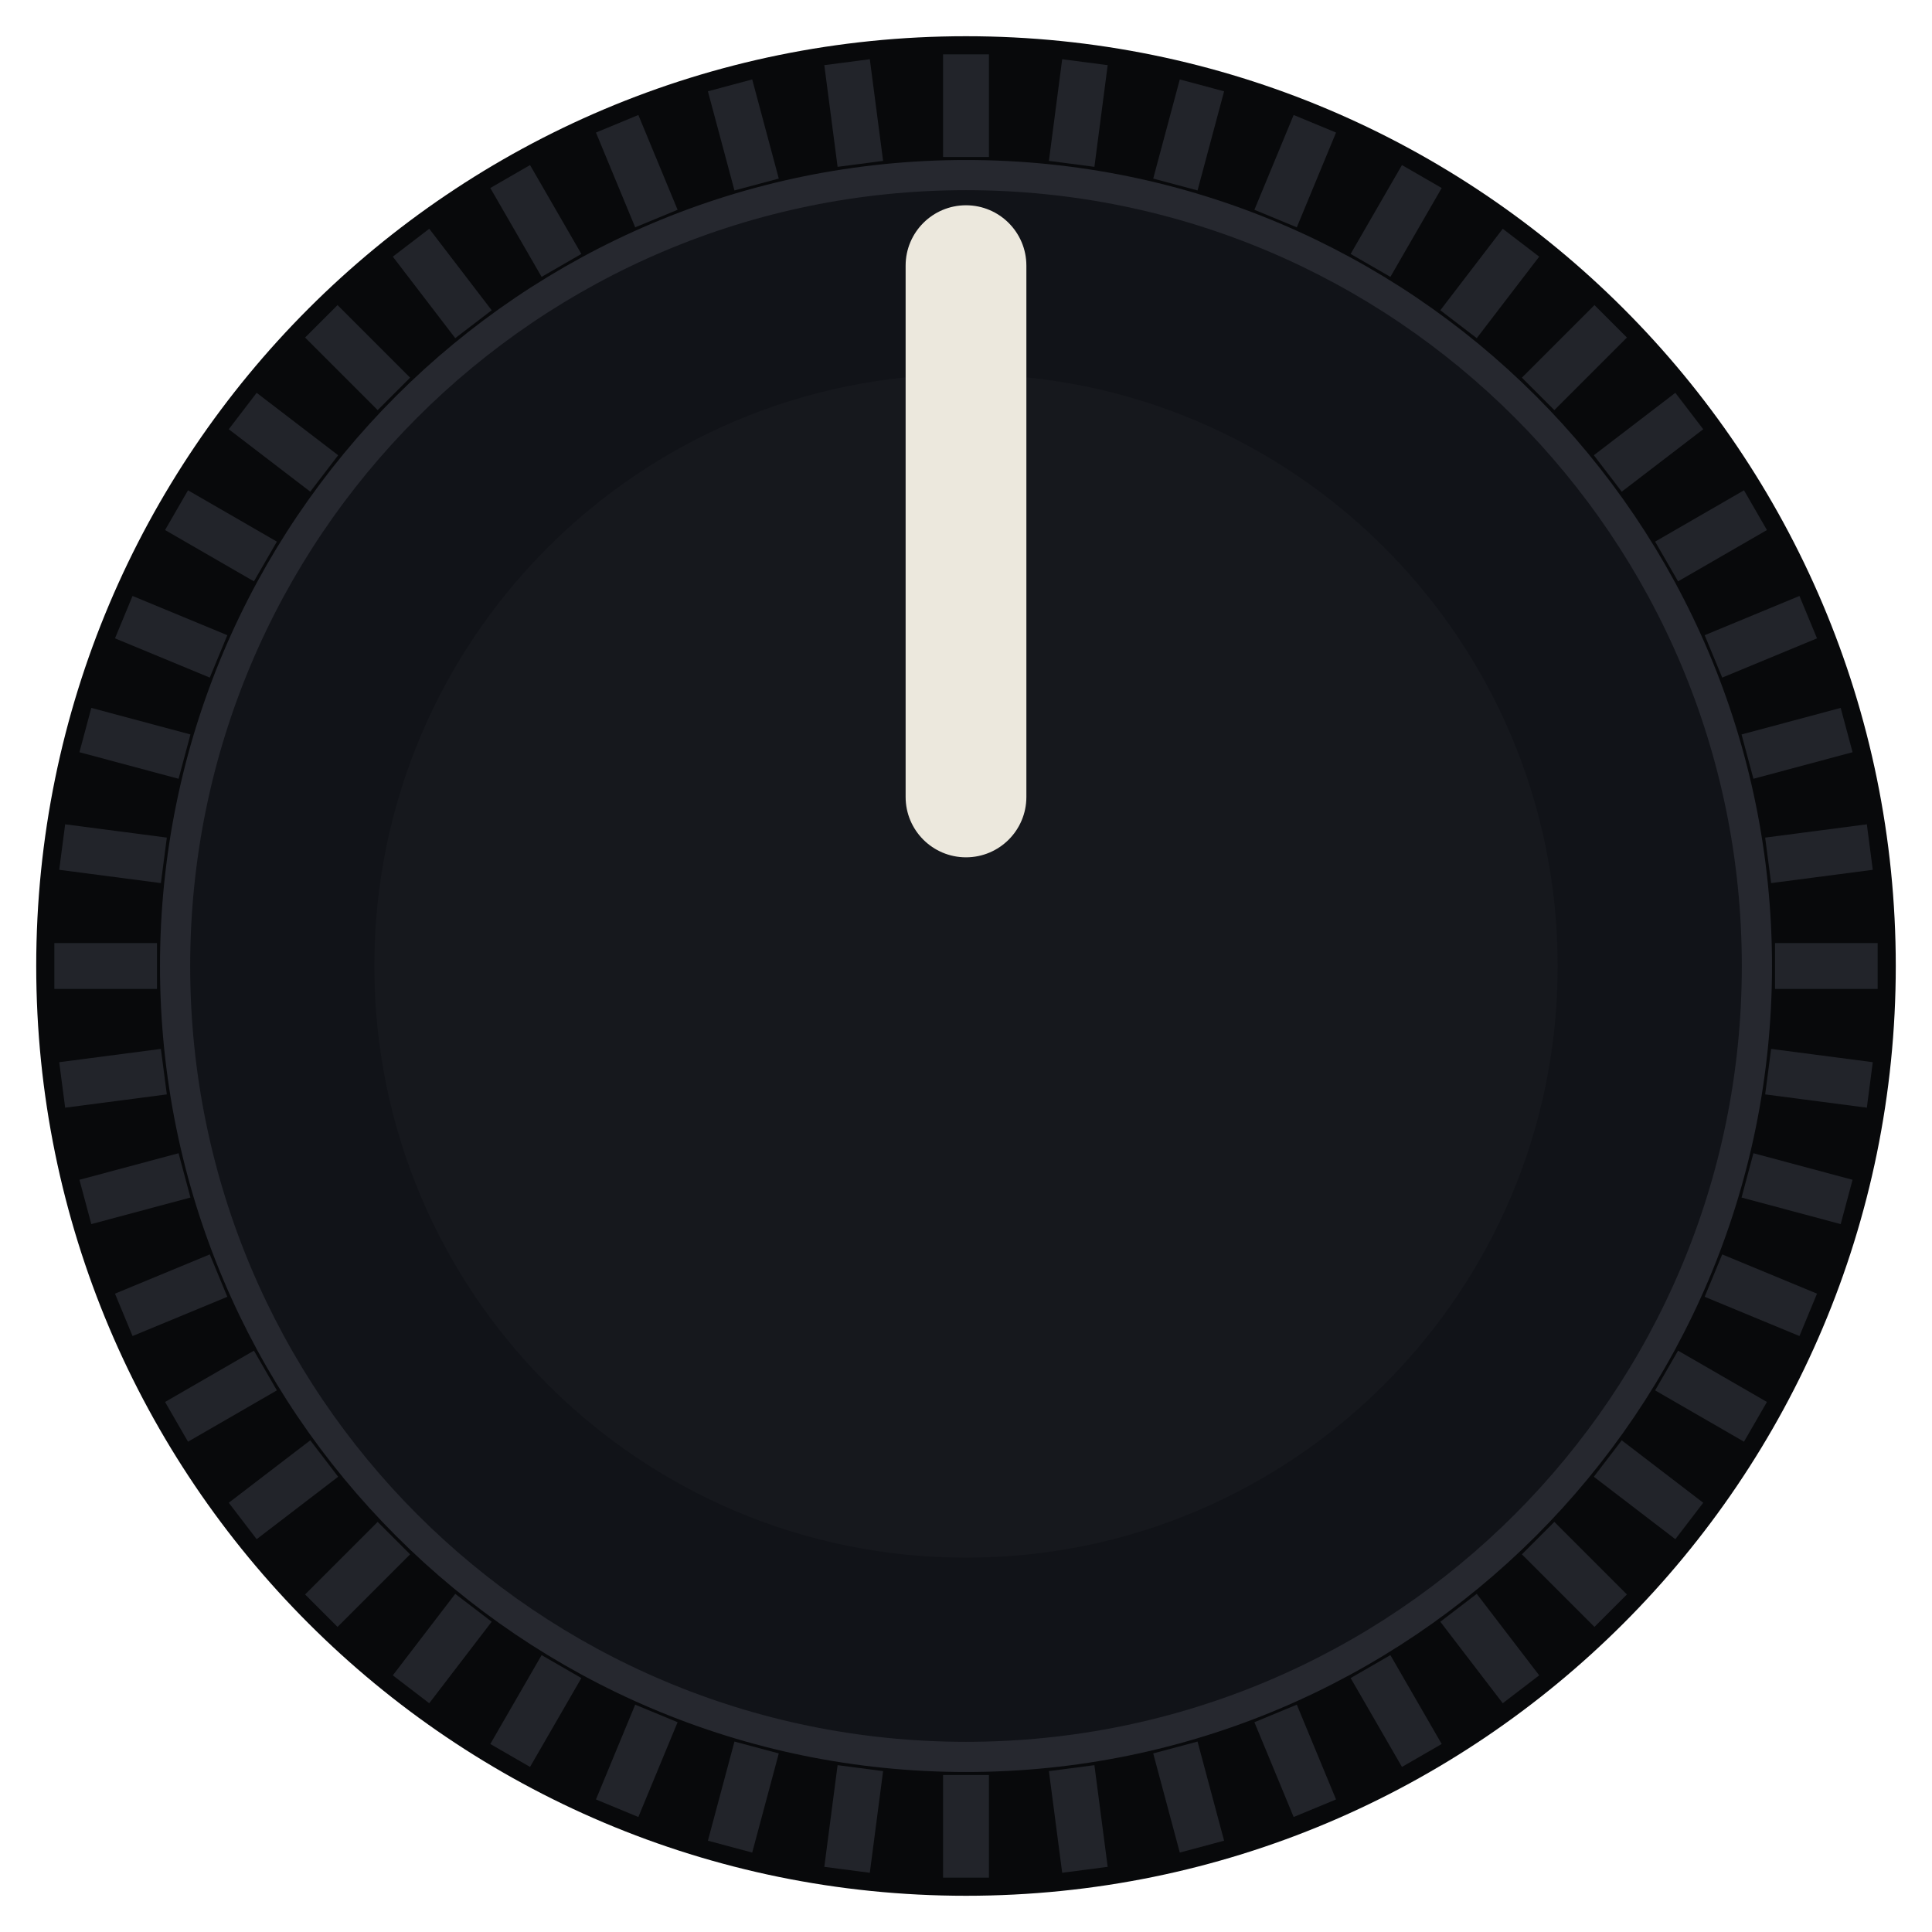
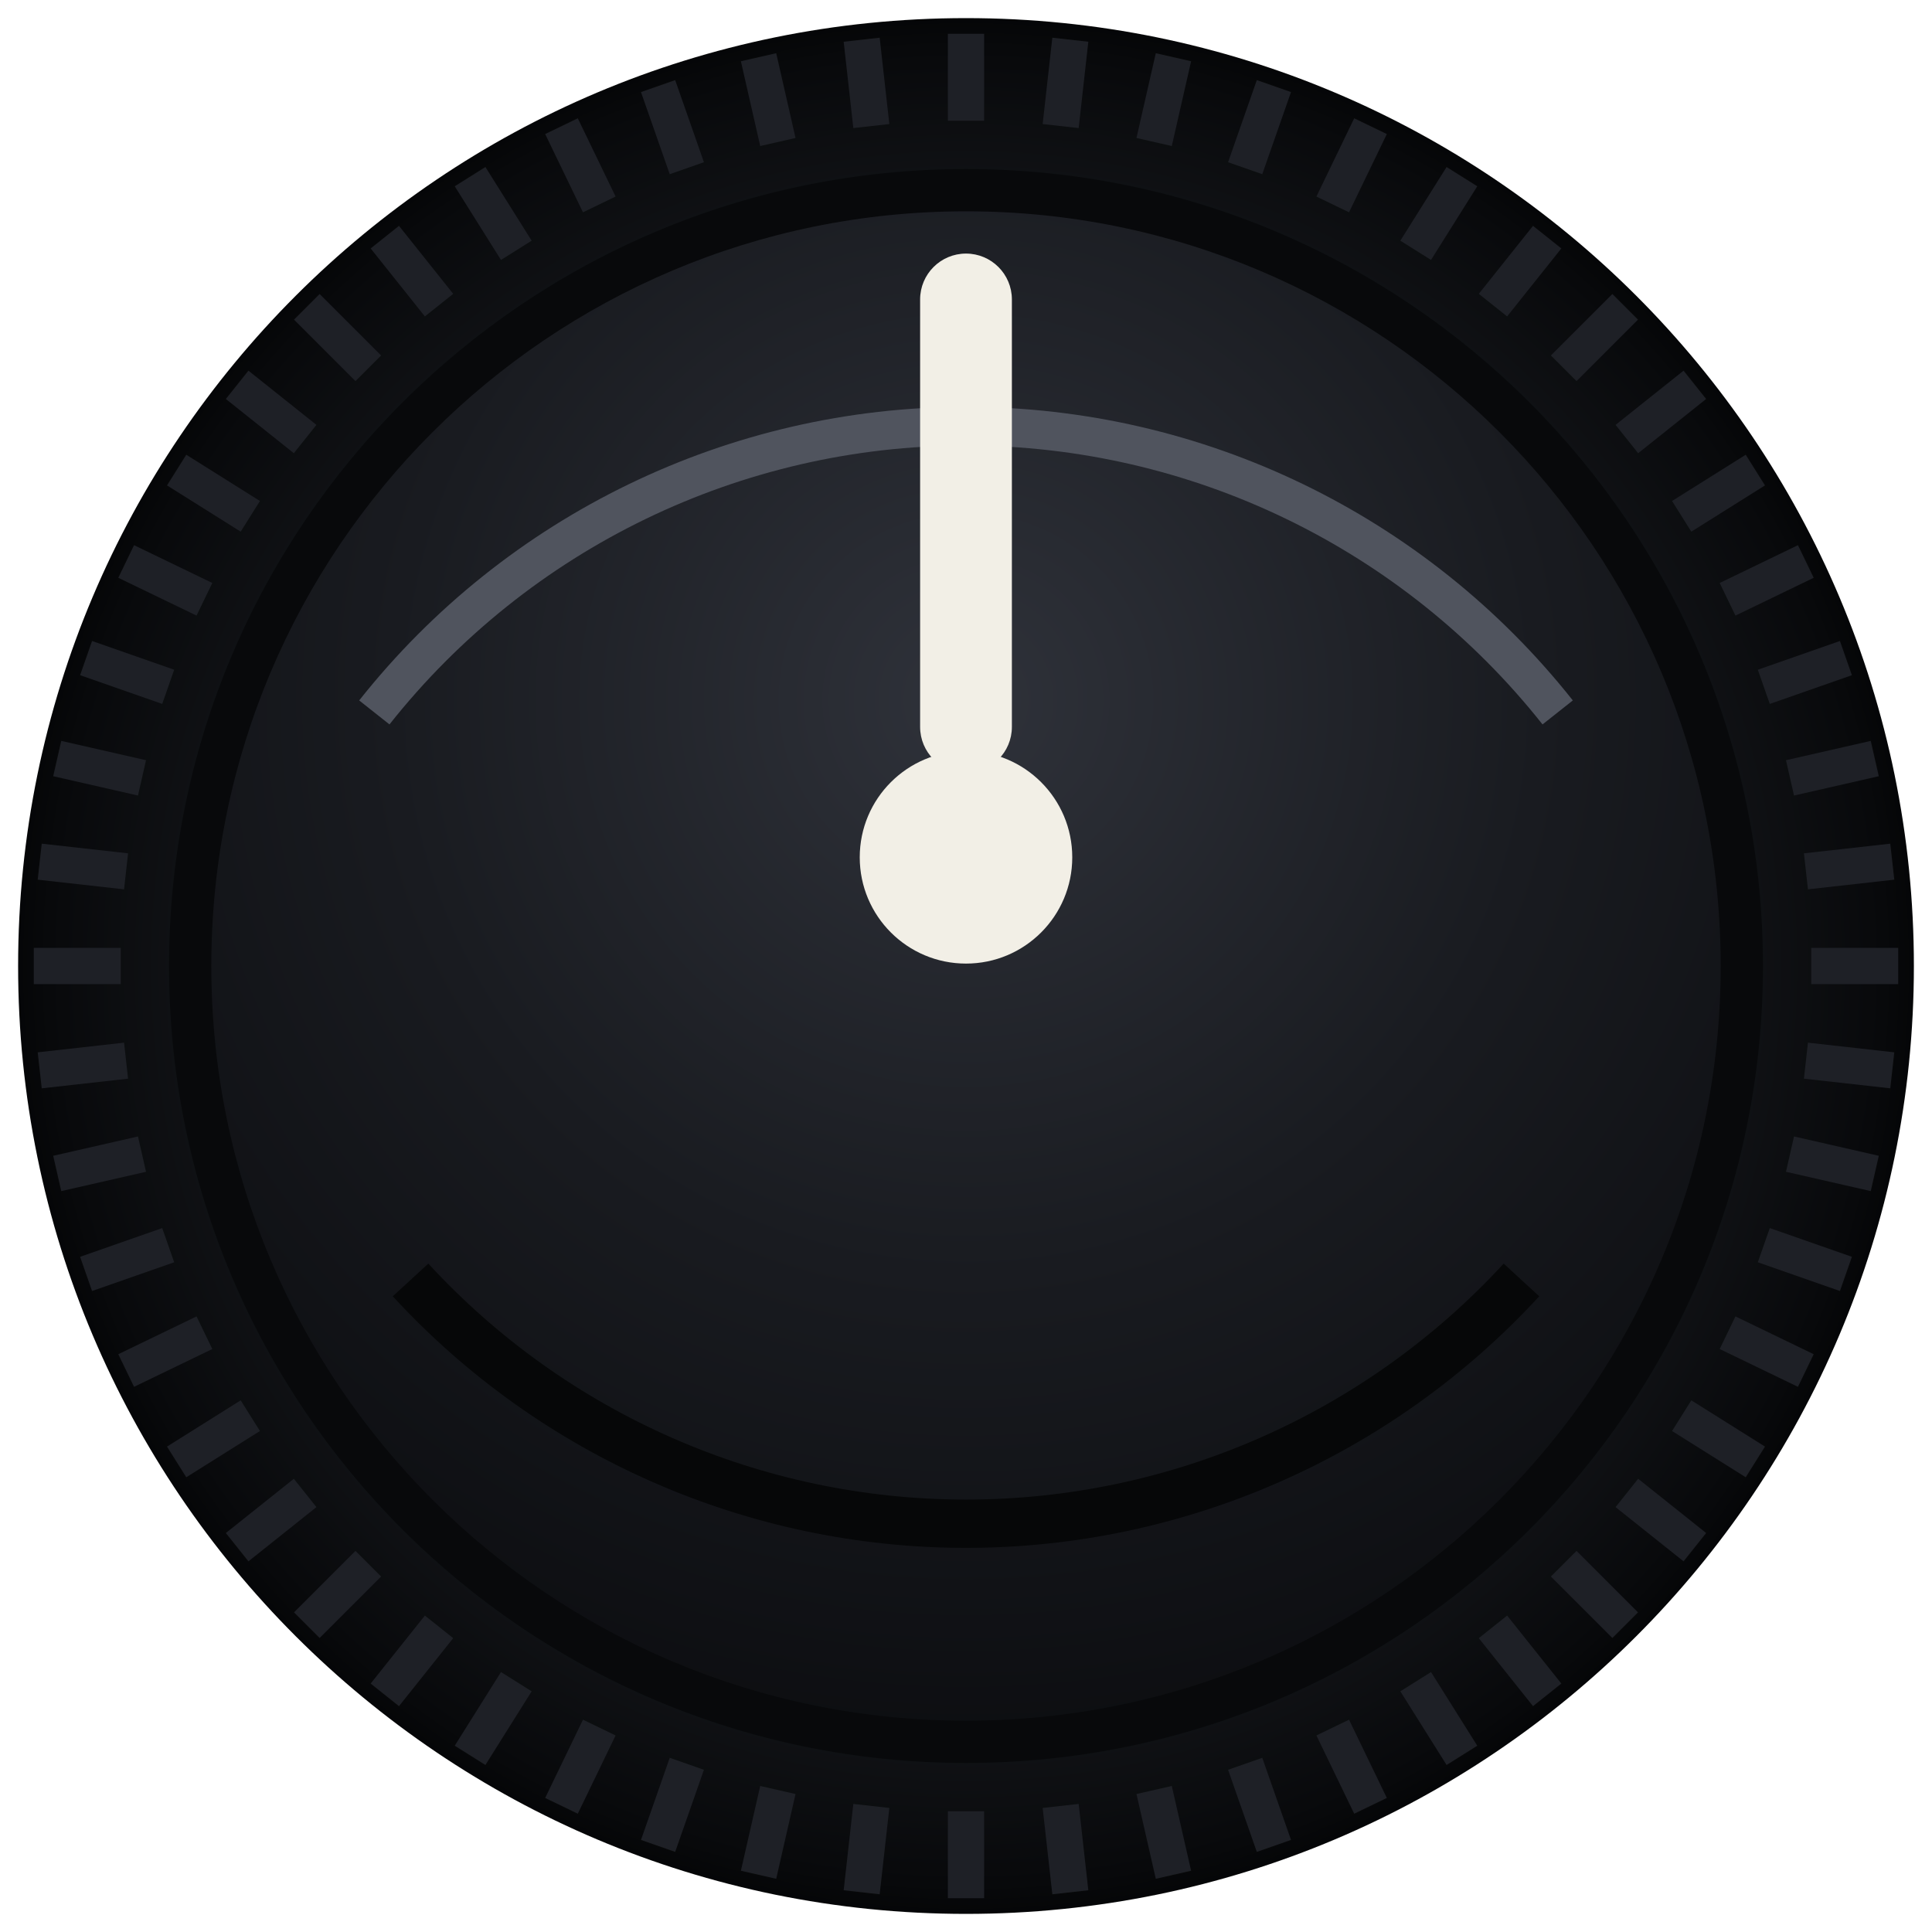
<svg xmlns="http://www.w3.org/2000/svg" width="16mm" height="16mm" viewBox="0 0 16 16">
-   <circle cx="8.0" cy="8.0" r="7.7" fill="#08090b" />
-   <path d="M 14.700 8.000 L 15.550 8.000" stroke="#22242a" stroke-width="0.38" />
-   <path d="M 14.643 8.875 L 15.485 8.985" stroke="#22242a" stroke-width="0.38" />
-   <path d="M 14.472 9.734 L 15.293 9.954" stroke="#22242a" stroke-width="0.38" />
-   <path d="M 14.190 10.564 L 14.975 10.889" stroke="#22242a" stroke-width="0.38" />
-   <path d="M 13.802 11.350 L 14.538 11.775" stroke="#22242a" stroke-width="0.38" />
-   <path d="M 13.315 12.079 L 13.990 12.596" stroke="#22242a" stroke-width="0.38" />
-   <path d="M 12.738 12.738 L 13.339 13.339" stroke="#22242a" stroke-width="0.38" />
-   <path d="M 12.079 13.315 L 12.596 13.990" stroke="#22242a" stroke-width="0.38" />
-   <path d="M 11.350 13.802 L 11.775 14.538" stroke="#22242a" stroke-width="0.38" />
-   <path d="M 10.564 14.190 L 10.889 14.975" stroke="#22242a" stroke-width="0.38" />
-   <path d="M 9.734 14.472 L 9.954 15.293" stroke="#22242a" stroke-width="0.38" />
-   <path d="M 8.875 14.643 L 8.985 15.485" stroke="#22242a" stroke-width="0.38" />
-   <path d="M 8.000 14.700 L 8.000 15.550" stroke="#22242a" stroke-width="0.38" />
-   <path d="M 7.125 14.643 L 7.015 15.485" stroke="#22242a" stroke-width="0.38" />
-   <path d="M 6.266 14.472 L 6.046 15.293" stroke="#22242a" stroke-width="0.38" />
-   <path d="M 5.436 14.190 L 5.111 14.975" stroke="#22242a" stroke-width="0.38" />
-   <path d="M 4.650 13.802 L 4.225 14.538" stroke="#22242a" stroke-width="0.38" />
-   <path d="M 3.921 13.315 L 3.404 13.990" stroke="#22242a" stroke-width="0.38" />
-   <path d="M 3.262 12.738 L 2.661 13.339" stroke="#22242a" stroke-width="0.38" />
-   <path d="M 2.685 12.079 L 2.010 12.596" stroke="#22242a" stroke-width="0.38" />
-   <path d="M 2.198 11.350 L 1.462 11.775" stroke="#22242a" stroke-width="0.38" />
-   <path d="M 1.810 10.564 L 1.025 10.889" stroke="#22242a" stroke-width="0.38" />
-   <path d="M 1.528 9.734 L 0.707 9.954" stroke="#22242a" stroke-width="0.38" />
-   <path d="M 1.357 8.875 L 0.515 8.985" stroke="#22242a" stroke-width="0.38" />
-   <path d="M 1.300 8.000 L 0.450 8.000" stroke="#22242a" stroke-width="0.38" />
-   <path d="M 1.357 7.125 L 0.515 7.015" stroke="#22242a" stroke-width="0.38" />
-   <path d="M 1.528 6.266 L 0.707 6.046" stroke="#22242a" stroke-width="0.38" />
-   <path d="M 1.810 5.436 L 1.025 5.111" stroke="#22242a" stroke-width="0.38" />
-   <path d="M 2.198 4.650 L 1.462 4.225" stroke="#22242a" stroke-width="0.38" />
-   <path d="M 2.685 3.921 L 2.010 3.404" stroke="#22242a" stroke-width="0.38" />
-   <path d="M 3.262 3.262 L 2.661 2.661" stroke="#22242a" stroke-width="0.38" />
-   <path d="M 3.921 2.685 L 3.404 2.010" stroke="#22242a" stroke-width="0.38" />
-   <path d="M 4.650 2.198 L 4.225 1.462" stroke="#22242a" stroke-width="0.38" />
-   <path d="M 5.436 1.810 L 5.111 1.025" stroke="#22242a" stroke-width="0.38" />
-   <path d="M 6.266 1.528 L 6.046 0.707" stroke="#22242a" stroke-width="0.38" />
-   <path d="M 7.125 1.357 L 7.015 0.515" stroke="#22242a" stroke-width="0.38" />
-   <path d="M 8.000 1.300 L 8.000 0.450" stroke="#22242a" stroke-width="0.38" />
-   <path d="M 8.875 1.357 L 8.985 0.515" stroke="#22242a" stroke-width="0.38" />
-   <path d="M 9.734 1.528 L 9.954 0.707" stroke="#22242a" stroke-width="0.38" />
-   <path d="M 10.564 1.810 L 10.889 1.025" stroke="#22242a" stroke-width="0.38" />
-   <path d="M 11.350 2.198 L 11.775 1.462" stroke="#22242a" stroke-width="0.38" />
-   <path d="M 12.079 2.685 L 12.596 2.010" stroke="#22242a" stroke-width="0.38" />
-   <path d="M 12.738 3.262 L 13.339 2.661" stroke="#22242a" stroke-width="0.38" />
-   <path d="M 13.315 3.921 L 13.990 3.404" stroke="#22242a" stroke-width="0.38" />
-   <path d="M 13.802 4.650 L 14.538 4.225" stroke="#22242a" stroke-width="0.38" />
-   <path d="M 14.190 5.436 L 14.975 5.111" stroke="#22242a" stroke-width="0.38" />
-   <path d="M 14.472 6.266 L 15.293 6.046" stroke="#22242a" stroke-width="0.38" />
-   <path d="M 14.643 7.125 L 15.485 7.015" stroke="#22242a" stroke-width="0.38" />
-   <circle cx="8.0" cy="8.0" r="6.55" fill="#111318" />
-   <circle cx="8.0" cy="8.0" r="6.55" fill="none" stroke="#26282f" stroke-width="0.25" />
-   <circle cx="8.0" cy="8.0" r="4.9" fill="#16181d" />
-   <rect x="7.5" y="1.7" width="1.0" height="5.4" rx="0.5" fill="#ece8dd" />
+   <defs>
+     <radialGradient id="cap" cx="8" cy="5.8" r="9.5" gradientUnits="userSpaceOnUse">
+       <stop offset="0" stop-color="#2f323a" />
+       <stop offset="0.5" stop-color="#191b20" />
+       <stop offset="1" stop-color="#0a0b0e" />
+     </radialGradient>
+     <radialGradient id="rim" cx="8" cy="8" r="8" gradientUnits="userSpaceOnUse">
+       <stop offset="0.72" stop-color="#15171b" />
+       <stop offset="0.95" stop-color="#08090b" />
+       <stop offset="1" stop-color="#030405" />
+     </radialGradient>
+   </defs>
+   <circle cx="8.0" cy="8.0" r="7.85" fill="url(#rim)" />
+   <path d="M 15.000 8.000 L 15.720 8.000" stroke="#1e2026" stroke-width="0.30" />
+   <path d="M 14.956 8.784 L 15.671 8.864" stroke="#1e2026" stroke-width="0.30" />
+   <path d="M 14.824 9.558 L 15.526 9.718" stroke="#1e2026" stroke-width="0.30" />
+   <path d="M 14.607 10.312 L 15.287 10.550" stroke="#1e2026" stroke-width="0.30" />
+   <path d="M 14.307 11.037 L 14.955 11.350" stroke="#1e2026" stroke-width="0.30" />
+   <path d="M 13.927 11.724 L 14.537 12.107" stroke="#1e2026" stroke-width="0.30" />
+   <path d="M 13.473 12.364 L 14.036 12.813" stroke="#1e2026" stroke-width="0.30" />
+   <path d="M 12.950 12.950 L 13.459 13.459" stroke="#1e2026" stroke-width="0.30" />
+   <path d="M 12.364 13.473 L 12.813 14.036" stroke="#1e2026" stroke-width="0.30" />
+   <path d="M 11.724 13.927 L 12.107 14.537" stroke="#1e2026" stroke-width="0.30" />
+   <path d="M 11.037 14.307 L 11.350 14.955" stroke="#1e2026" stroke-width="0.30" />
+   <path d="M 10.312 14.607 L 10.550 15.287" stroke="#1e2026" stroke-width="0.30" />
+   <path d="M 9.558 14.824 L 9.718 15.526" stroke="#1e2026" stroke-width="0.30" />
+   <path d="M 8.784 14.956 L 8.864 15.671" stroke="#1e2026" stroke-width="0.30" />
+   <path d="M 8.000 15.000 L 8.000 15.720" stroke="#1e2026" stroke-width="0.30" />
+   <path d="M 7.216 14.956 L 7.136 15.671" stroke="#1e2026" stroke-width="0.30" />
+   <path d="M 6.442 14.824 L 6.282 15.526" stroke="#1e2026" stroke-width="0.30" />
+   <path d="M 5.688 14.607 L 5.450 15.287" stroke="#1e2026" stroke-width="0.30" />
+   <path d="M 4.963 14.307 L 4.650 14.955" stroke="#1e2026" stroke-width="0.30" />
+   <path d="M 4.276 13.927 L 3.893 14.537" stroke="#1e2026" stroke-width="0.30" />
+   <path d="M 3.636 13.473 L 3.187 14.036" stroke="#1e2026" stroke-width="0.30" />
+   <path d="M 3.050 12.950 L 2.541 13.459" stroke="#1e2026" stroke-width="0.30" />
+   <path d="M 2.527 12.364 L 1.964 12.813" stroke="#1e2026" stroke-width="0.30" />
+   <path d="M 2.073 11.724 L 1.463 12.107" stroke="#1e2026" stroke-width="0.30" />
+   <path d="M 1.693 11.037 L 1.045 11.350" stroke="#1e2026" stroke-width="0.30" />
+   <path d="M 1.393 10.312 L 0.713 10.550" stroke="#1e2026" stroke-width="0.30" />
+   <path d="M 1.176 9.558 L 0.474 9.718" stroke="#1e2026" stroke-width="0.30" />
+   <path d="M 1.044 8.784 L 0.329 8.864" stroke="#1e2026" stroke-width="0.30" />
+   <path d="M 1.000 8.000 L 0.280 8.000" stroke="#1e2026" stroke-width="0.30" />
+   <path d="M 1.044 7.216 L 0.329 7.136" stroke="#1e2026" stroke-width="0.30" />
+   <path d="M 1.176 6.442 L 0.474 6.282" stroke="#1e2026" stroke-width="0.30" />
+   <path d="M 1.393 5.688 L 0.713 5.450" stroke="#1e2026" stroke-width="0.30" />
+   <path d="M 1.693 4.963 L 1.045 4.650" stroke="#1e2026" stroke-width="0.30" />
+   <path d="M 2.073 4.276 L 1.463 3.893" stroke="#1e2026" stroke-width="0.30" />
+   <path d="M 2.527 3.636 L 1.964 3.187" stroke="#1e2026" stroke-width="0.30" />
+   <path d="M 3.050 3.050 L 2.541 2.541" stroke="#1e2026" stroke-width="0.30" />
+   <path d="M 3.636 2.527 L 3.187 1.964" stroke="#1e2026" stroke-width="0.30" />
+   <path d="M 4.276 2.073 L 3.893 1.463" stroke="#1e2026" stroke-width="0.30" />
+   <path d="M 4.963 1.693 L 4.650 1.045" stroke="#1e2026" stroke-width="0.30" />
+   <path d="M 5.688 1.393 L 5.450 0.713" stroke="#1e2026" stroke-width="0.30" />
+   <path d="M 6.442 1.176 L 6.282 0.474" stroke="#1e2026" stroke-width="0.30" />
+   <path d="M 7.216 1.044 L 7.136 0.329" stroke="#1e2026" stroke-width="0.30" />
+   <path d="M 8.000 1.000 L 8.000 0.280" stroke="#1e2026" stroke-width="0.30" />
+   <path d="M 8.784 1.044 L 8.864 0.329" stroke="#1e2026" stroke-width="0.30" />
+   <path d="M 9.558 1.176 L 9.718 0.474" stroke="#1e2026" stroke-width="0.30" />
+   <path d="M 10.312 1.393 L 10.550 0.713" stroke="#1e2026" stroke-width="0.30" />
+   <path d="M 11.037 1.693 L 11.350 1.045" stroke="#1e2026" stroke-width="0.30" />
+   <path d="M 11.724 2.073 L 12.107 1.463" stroke="#1e2026" stroke-width="0.30" />
+   <path d="M 12.364 2.527 L 12.813 1.964" stroke="#1e2026" stroke-width="0.30" />
+   <path d="M 12.950 3.050 L 13.459 2.541" stroke="#1e2026" stroke-width="0.30" />
+   <path d="M 13.473 3.636 L 14.036 3.187" stroke="#1e2026" stroke-width="0.30" />
+   <path d="M 13.927 4.276 L 14.537 3.893" stroke="#1e2026" stroke-width="0.30" />
+   <path d="M 14.307 4.963 L 14.955 4.650" stroke="#1e2026" stroke-width="0.30" />
+   <path d="M 14.607 5.688 L 15.287 5.450" stroke="#1e2026" stroke-width="0.30" />
+   <path d="M 14.824 6.442 L 15.526 6.282" stroke="#1e2026" stroke-width="0.30" />
+   <path d="M 14.956 7.216 L 15.671 7.136" stroke="#1e2026" stroke-width="0.30" />
+   <circle cx="8.0" cy="8.0" r="6.6" fill="#08090b" />
+   <circle cx="8.0" cy="8.0" r="6.25" fill="url(#cap)" />
+   <path d="M 3.1 5.9 A 6.25 6.25 0 0 1 12.9 5.9" stroke="#50545e" stroke-width="0.32" fill="none" />
+   <path d="M 3.4 10.6 A 6.25 6.25 0 0 0 12.6 10.6" stroke="#060708" stroke-width="0.4" fill="none" />
+   <rect x="7.62" y="2.1" width="0.76" height="4.3" rx="0.38" fill="#f2efe6" />
+   <circle cx="8.0" cy="7.1" r="0.88" fill="#f2efe6" />
</svg>
